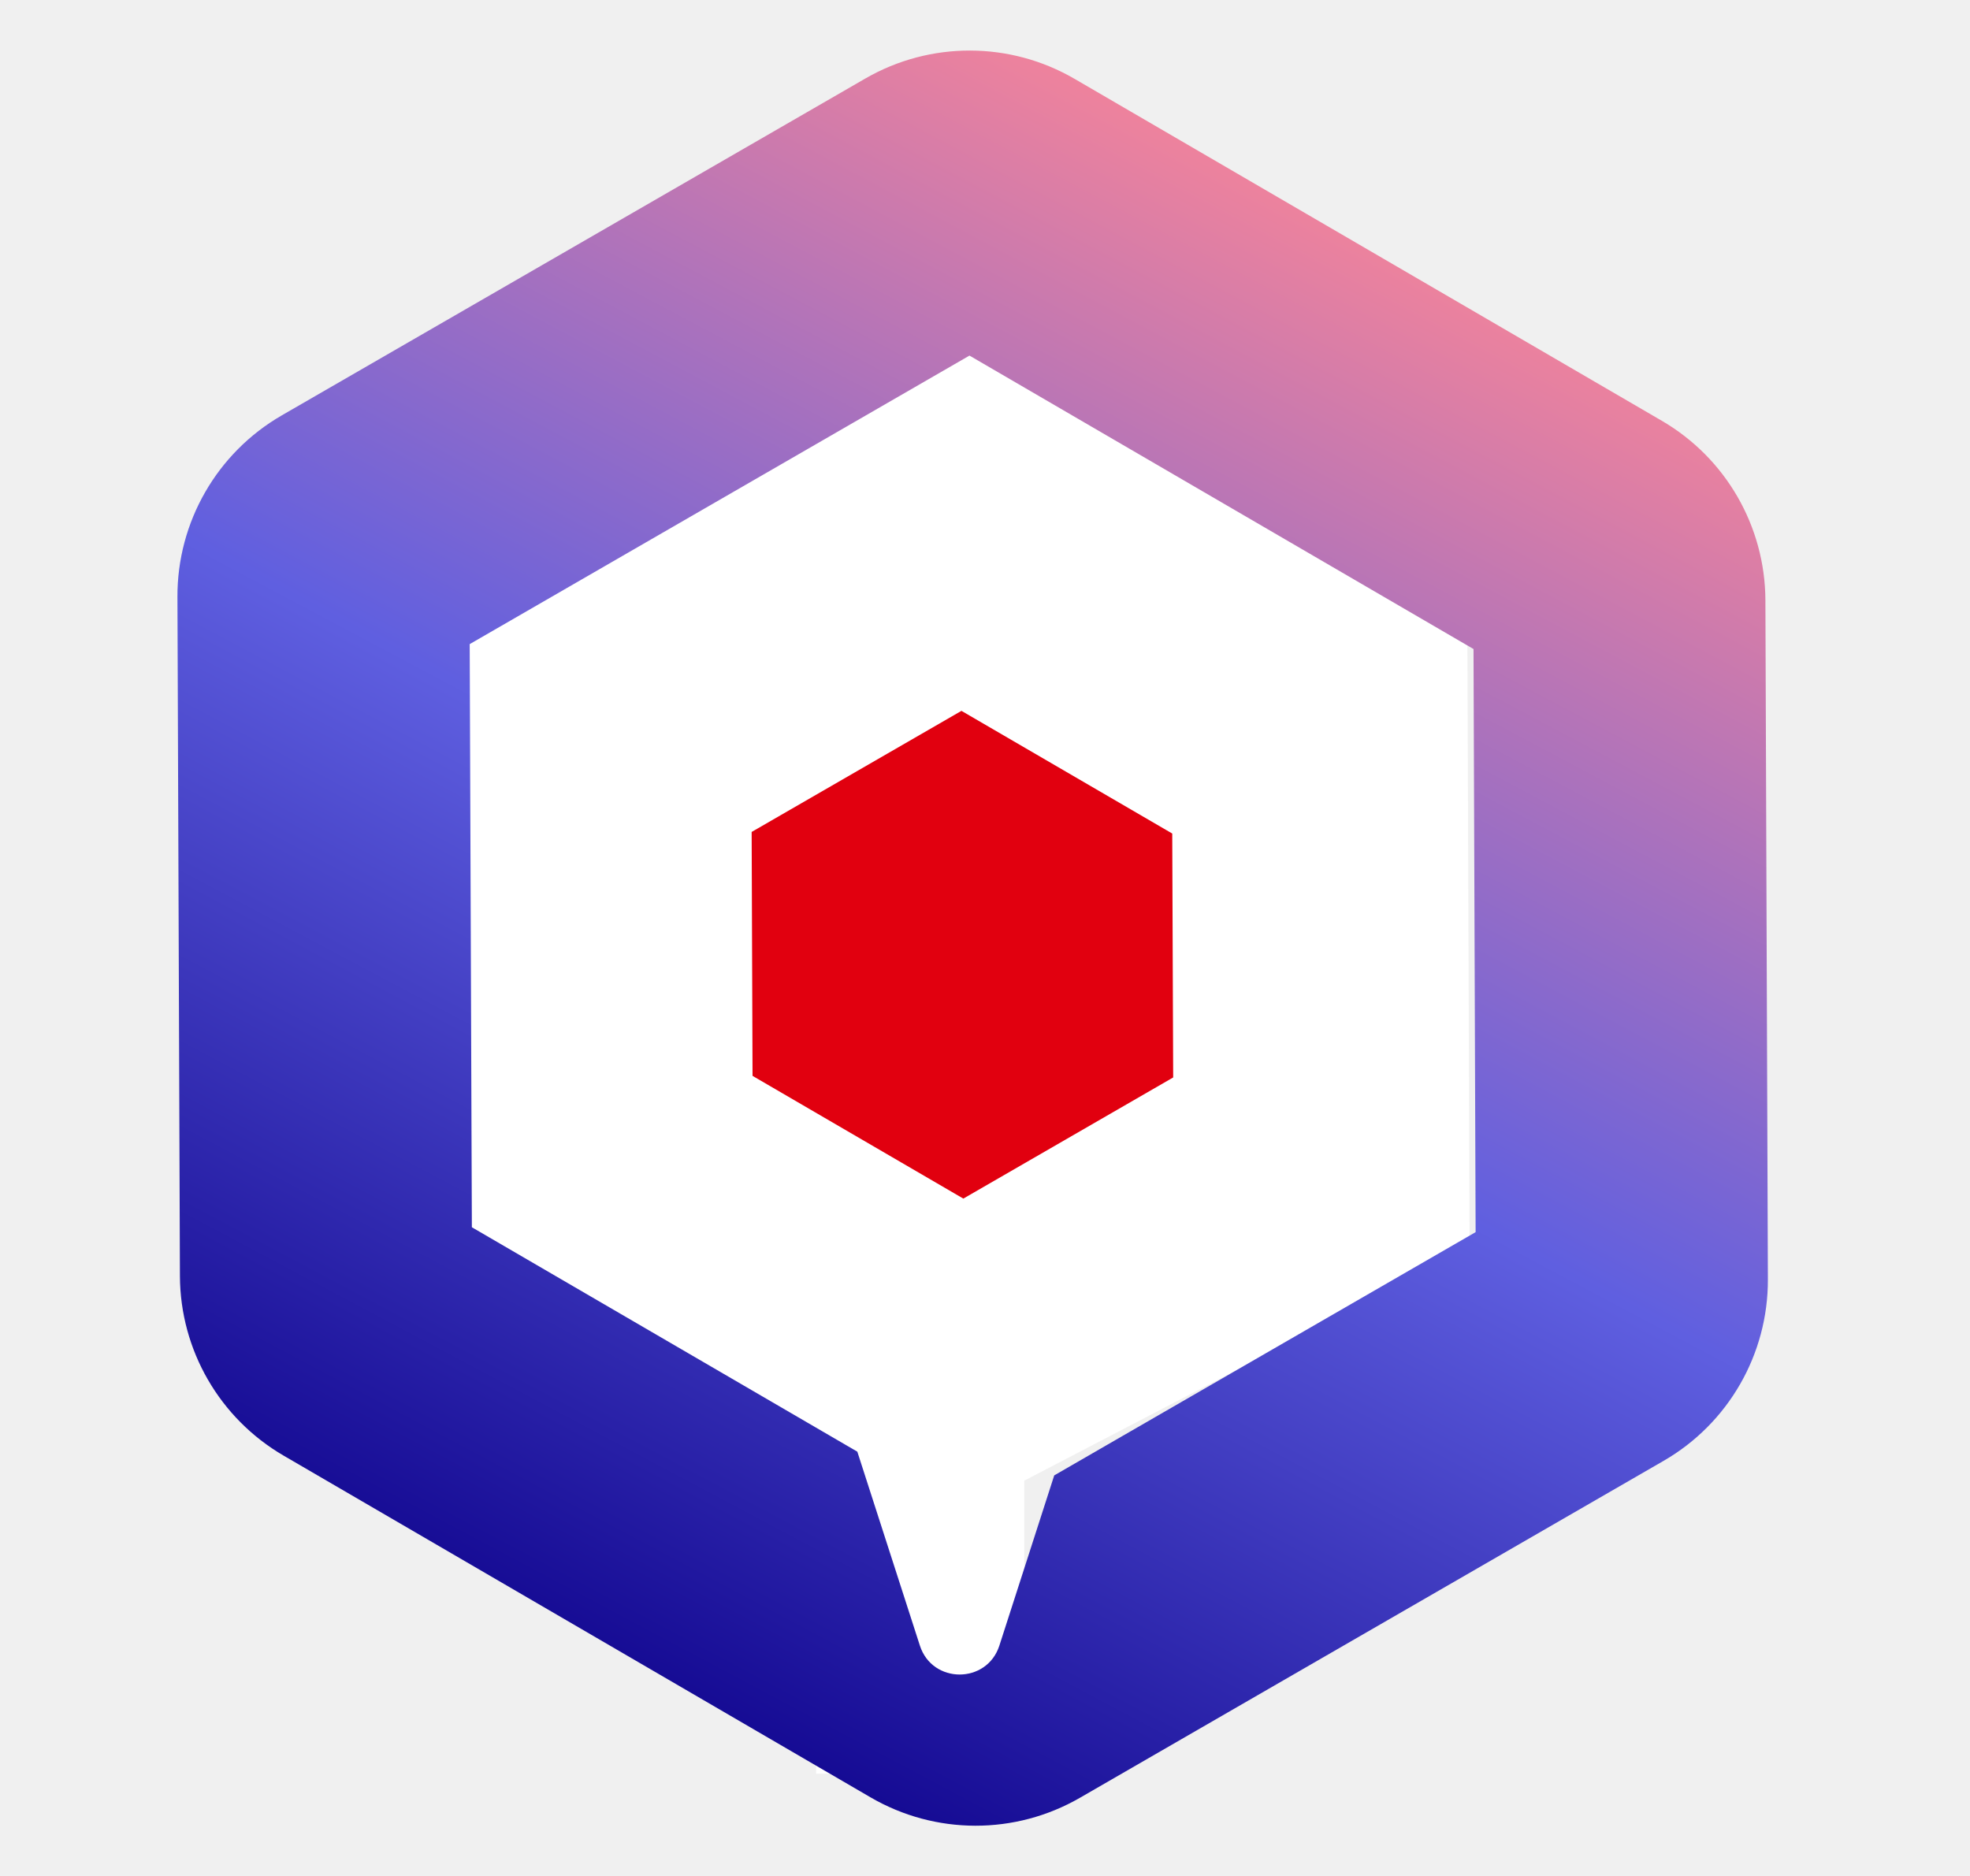
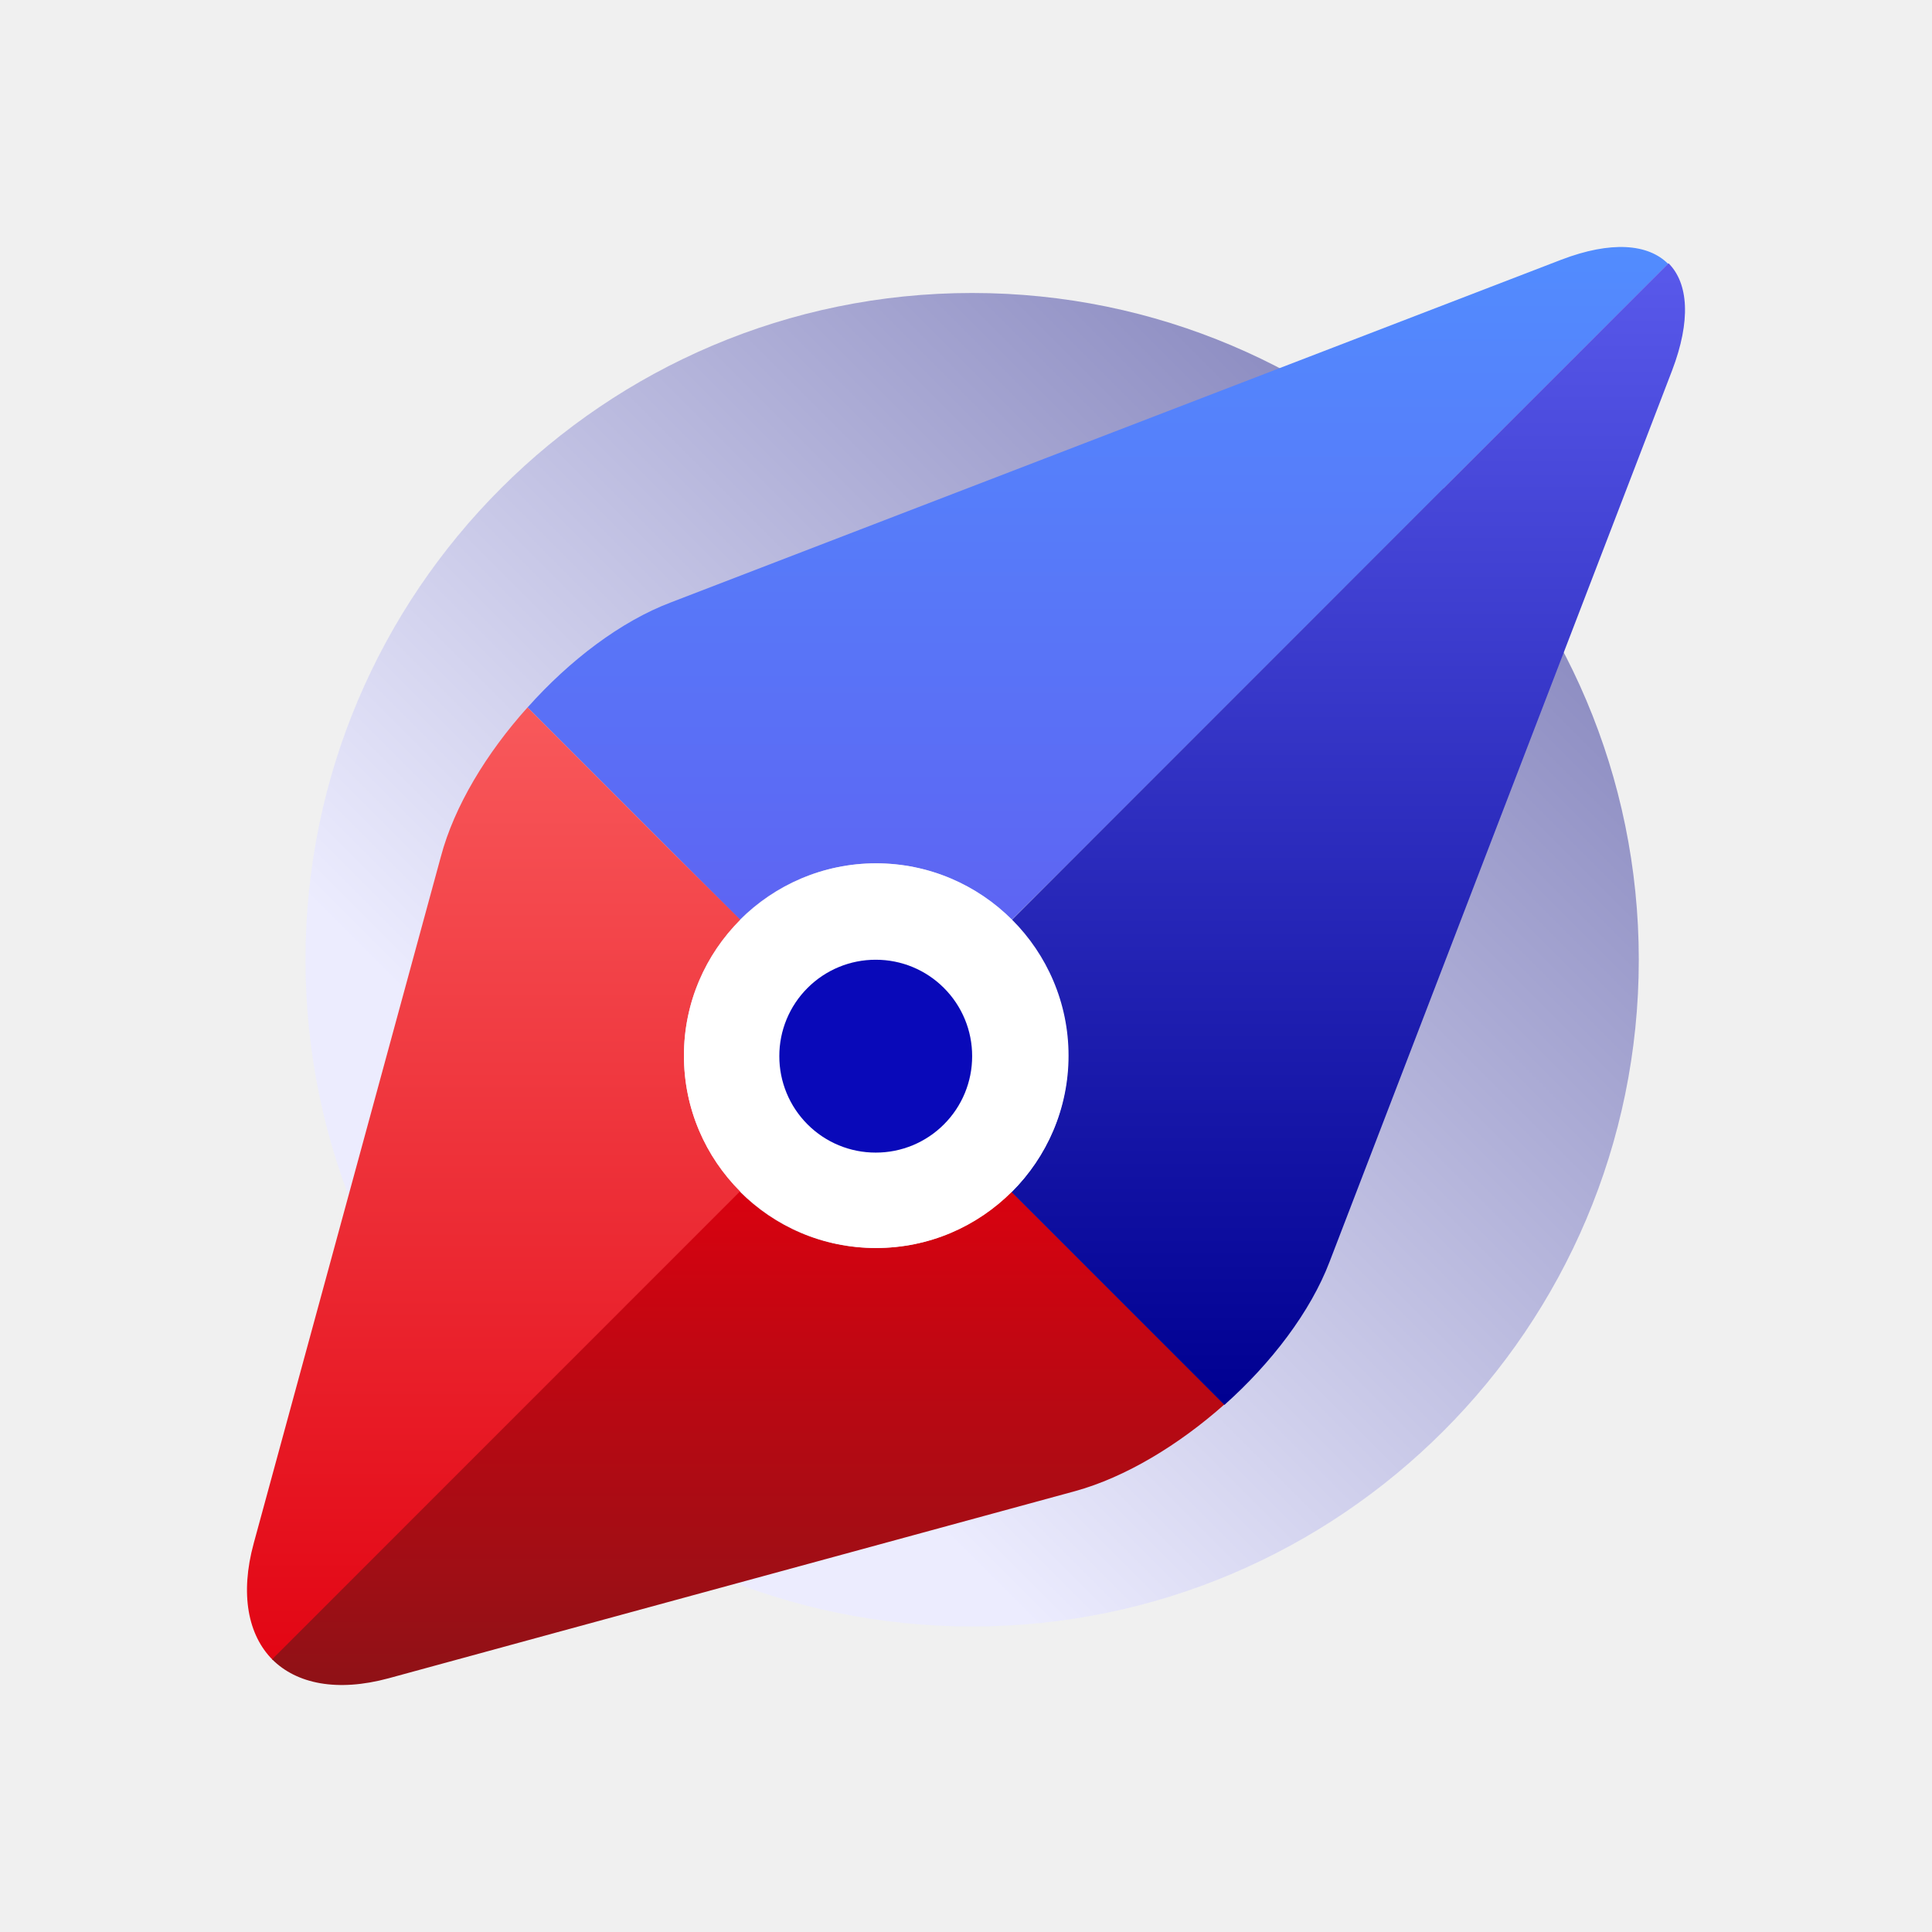
- <svg xmlns="http://www.w3.org/2000/svg" width="42" height="40" viewBox="0 0 42 40" fill="none">
-   <path fill="#fff" d="M19.408 6.634 8.752 12.786l.046 12.434 8.218 4.785v5.912h4.198v-5.912l8.984-4.68-.045-12.434z" transform="translate(-.582 -.138)scale(1.0568)" />
-   <path d="M18.449 1.674C19.83 0.876 21.533 0.88 22.911 1.682L35.428 8.971C36.791 9.764 37.632 11.22 37.638 12.798L37.691 27.281C37.696 28.876 36.848 30.352 35.467 31.149L23.024 38.333C21.643 39.13 19.941 39.127 18.562 38.325L6.046 31.037C4.683 30.243 3.842 28.787 3.836 27.21L3.783 12.726C3.777 11.131 4.626 9.655 6.007 8.857L18.449 1.674ZM10.014 13.734L10.06 26.168L18.278 30.953L19.612 35.089C19.878 35.91 21.04 35.91 21.306 35.089L22.476 31.459L31.46 26.272L31.415 13.839L20.669 7.582L10.014 13.734Z" fill="url(#app-logo-gradient)" />
-   <path fill-rule="evenodd" clip-rule="evenodd" d="M20.498 15.157L16.025 17.739L16.044 22.94L20.538 25.557L25.012 22.974L24.992 17.773L20.498 15.157Z" fill="#E1000F" />
+ <svg xmlns="http://www.w3.org/2000/svg" width="600" height="600" viewBox="0 0 600 600" fill="none">
+   <path d="M448.264 151.675c-37.419-37.434-89.181-60.686-146.351-60.686-57.18 0-108.933 23.252-146.361 60.686-37.429 37.434-60.678 89.194-60.678 146.383 0 57.179 23.249 108.948 60.678 146.373 37.428 37.435 89.181 60.686 146.361 60.686 57.17 0 108.932-23.251 146.351-60.686 37.429-37.425 60.677-89.194 60.677-146.373 0-57.189-23.248-108.949-60.677-146.383" fill="url(#a)" />
+   <path d="M229.782 285.634c10.827-10.828 25.8-17.517 42.197-17.517 16.407 0 31.38 6.689 42.207 17.517l21.184-21.025L510.866 89.087l7.166-7.167c-6.211-6.212-17.677-7.168-33.119-1.281L208.435 187.045c-15.604 5.887-31.533 17.996-44.586 32.647l44.911 44.917z" fill="url(#b)" />
+   <path d="m208.742 391.237 21.175-21.188c-10.826-10.828-17.515-25.803-17.515-42.212 0-16.563 6.689-31.376 17.515-42.204l-21.175-21.025-44.91-44.917c-12.747 14.173-22.781 30.735-26.918 46.351L78.788 479.313c-4.3 15.769-1.758 28.518 5.886 36.164l8.285-8.286z" fill="url(#c)" />
+   <path d="m335.337 391.24-21.184-21.188c-10.827 10.838-25.8 17.528-42.197 17.528-16.569 0-31.38-6.69-42.207-17.528l-21.184 21.188L92.791 507.041l-8.285 8.276c7.644 7.646 20.229 10.197 36.148 5.897l51.925-14.173 161.325-43.962c15.604-4.301 32.173-14.335 46.344-26.922z" fill="url(#d)" />
+   <path d="M518.167 81.75 511 88.917 335.342 264.611l-21.184 21.178c10.836 10.838 17.524 25.804 17.524 42.213 0 16.562-6.688 31.375-17.524 42.213l21.184 21.178 44.911 44.917c14.648-13.054 26.755-28.986 32.651-44.439l97.943-254.844 8.438-21.981c5.896-15.454 5.093-27.084-1.118-33.296" fill="url(#e)" />
+   <path d="M314.322 285.637c-10.826-10.837-25.799-17.527-42.197-17.527-16.406 0-31.38 6.69-42.206 17.527-10.826 10.828-17.515 25.804-17.515 42.204 0 16.571 6.689 31.385 17.515 42.213s25.8 17.517 42.206 17.517c16.56 0 31.371-6.689 42.197-17.517 10.836-10.828 17.525-25.804 17.525-42.213 0-16.4-6.689-31.376-17.525-42.204" fill="#fff" />
+   <path d="M293.147 306.821a29.82 29.82 0 0 0-21.175-8.764 29.84 29.84 0 0 0-21.184 8.764 29.83 29.83 0 0 0-8.763 21.178 29.85 29.85 0 0 0 8.763 21.188 29.84 29.84 0 0 0 21.184 8.763 29.82 29.82 0 0 0 21.175-8.763 29.85 29.85 0 0 0 8.762-21.188 29.83 29.83 0 0 0-8.762-21.178" fill="#0909b9" />
  <defs>
-     <linearGradient id="app-logo-gradient" x1="13.788" y1="38.252" x2="31.302" y2="5.327" gradientUnits="userSpaceOnUse">
-       <stop stop-color="#0C008A" />
-       <stop offset="0.51" stop-color="#5F5FE0" />
-       <stop offset="1" stop-color="#F4849A" />
+     <linearGradient id="a" x1="208.097" y1="391.878" x2="444.439" y2="155.571" gradientUnits="userSpaceOnUse">
+       <stop stop-color="#ececfe" />
+       <stop offset="1" stop-color="#8d8dc2" />
+     </linearGradient>
+     <linearGradient id="b" x1="341.008" y1="60.942" x2="341.008" y2="312.164" gradientUnits="userSpaceOnUse">
+       <stop stop-color="#518fff" />
+       <stop offset="1" stop-color="#5f5ff1" />
+     </linearGradient>
+     <linearGradient id="c" x1="153.225" y1="208.127" x2="153.225" y2="533.883" gradientUnits="userSpaceOnUse">
+       <stop stop-color="#f95c5e" />
+       <stop offset="1" stop-color="#e1000f" />
+     </linearGradient>
+     <linearGradient id="d" x1="232.387" y1="351.885" x2="232.387" y2="538.005" gradientUnits="userSpaceOnUse">
+       <stop stop-color="#e1000f" />
+       <stop offset="1" stop-color="#881317" />
+     </linearGradient>
+     <linearGradient id="e" x1="418.79" y1="57.982" x2="418.79" y2="434.934" gradientUnits="userSpaceOnUse">
+       <stop stop-color="#5f5ff1" />
+       <stop offset="1" stop-color="#000091" />
    </linearGradient>
  </defs>
</svg>
